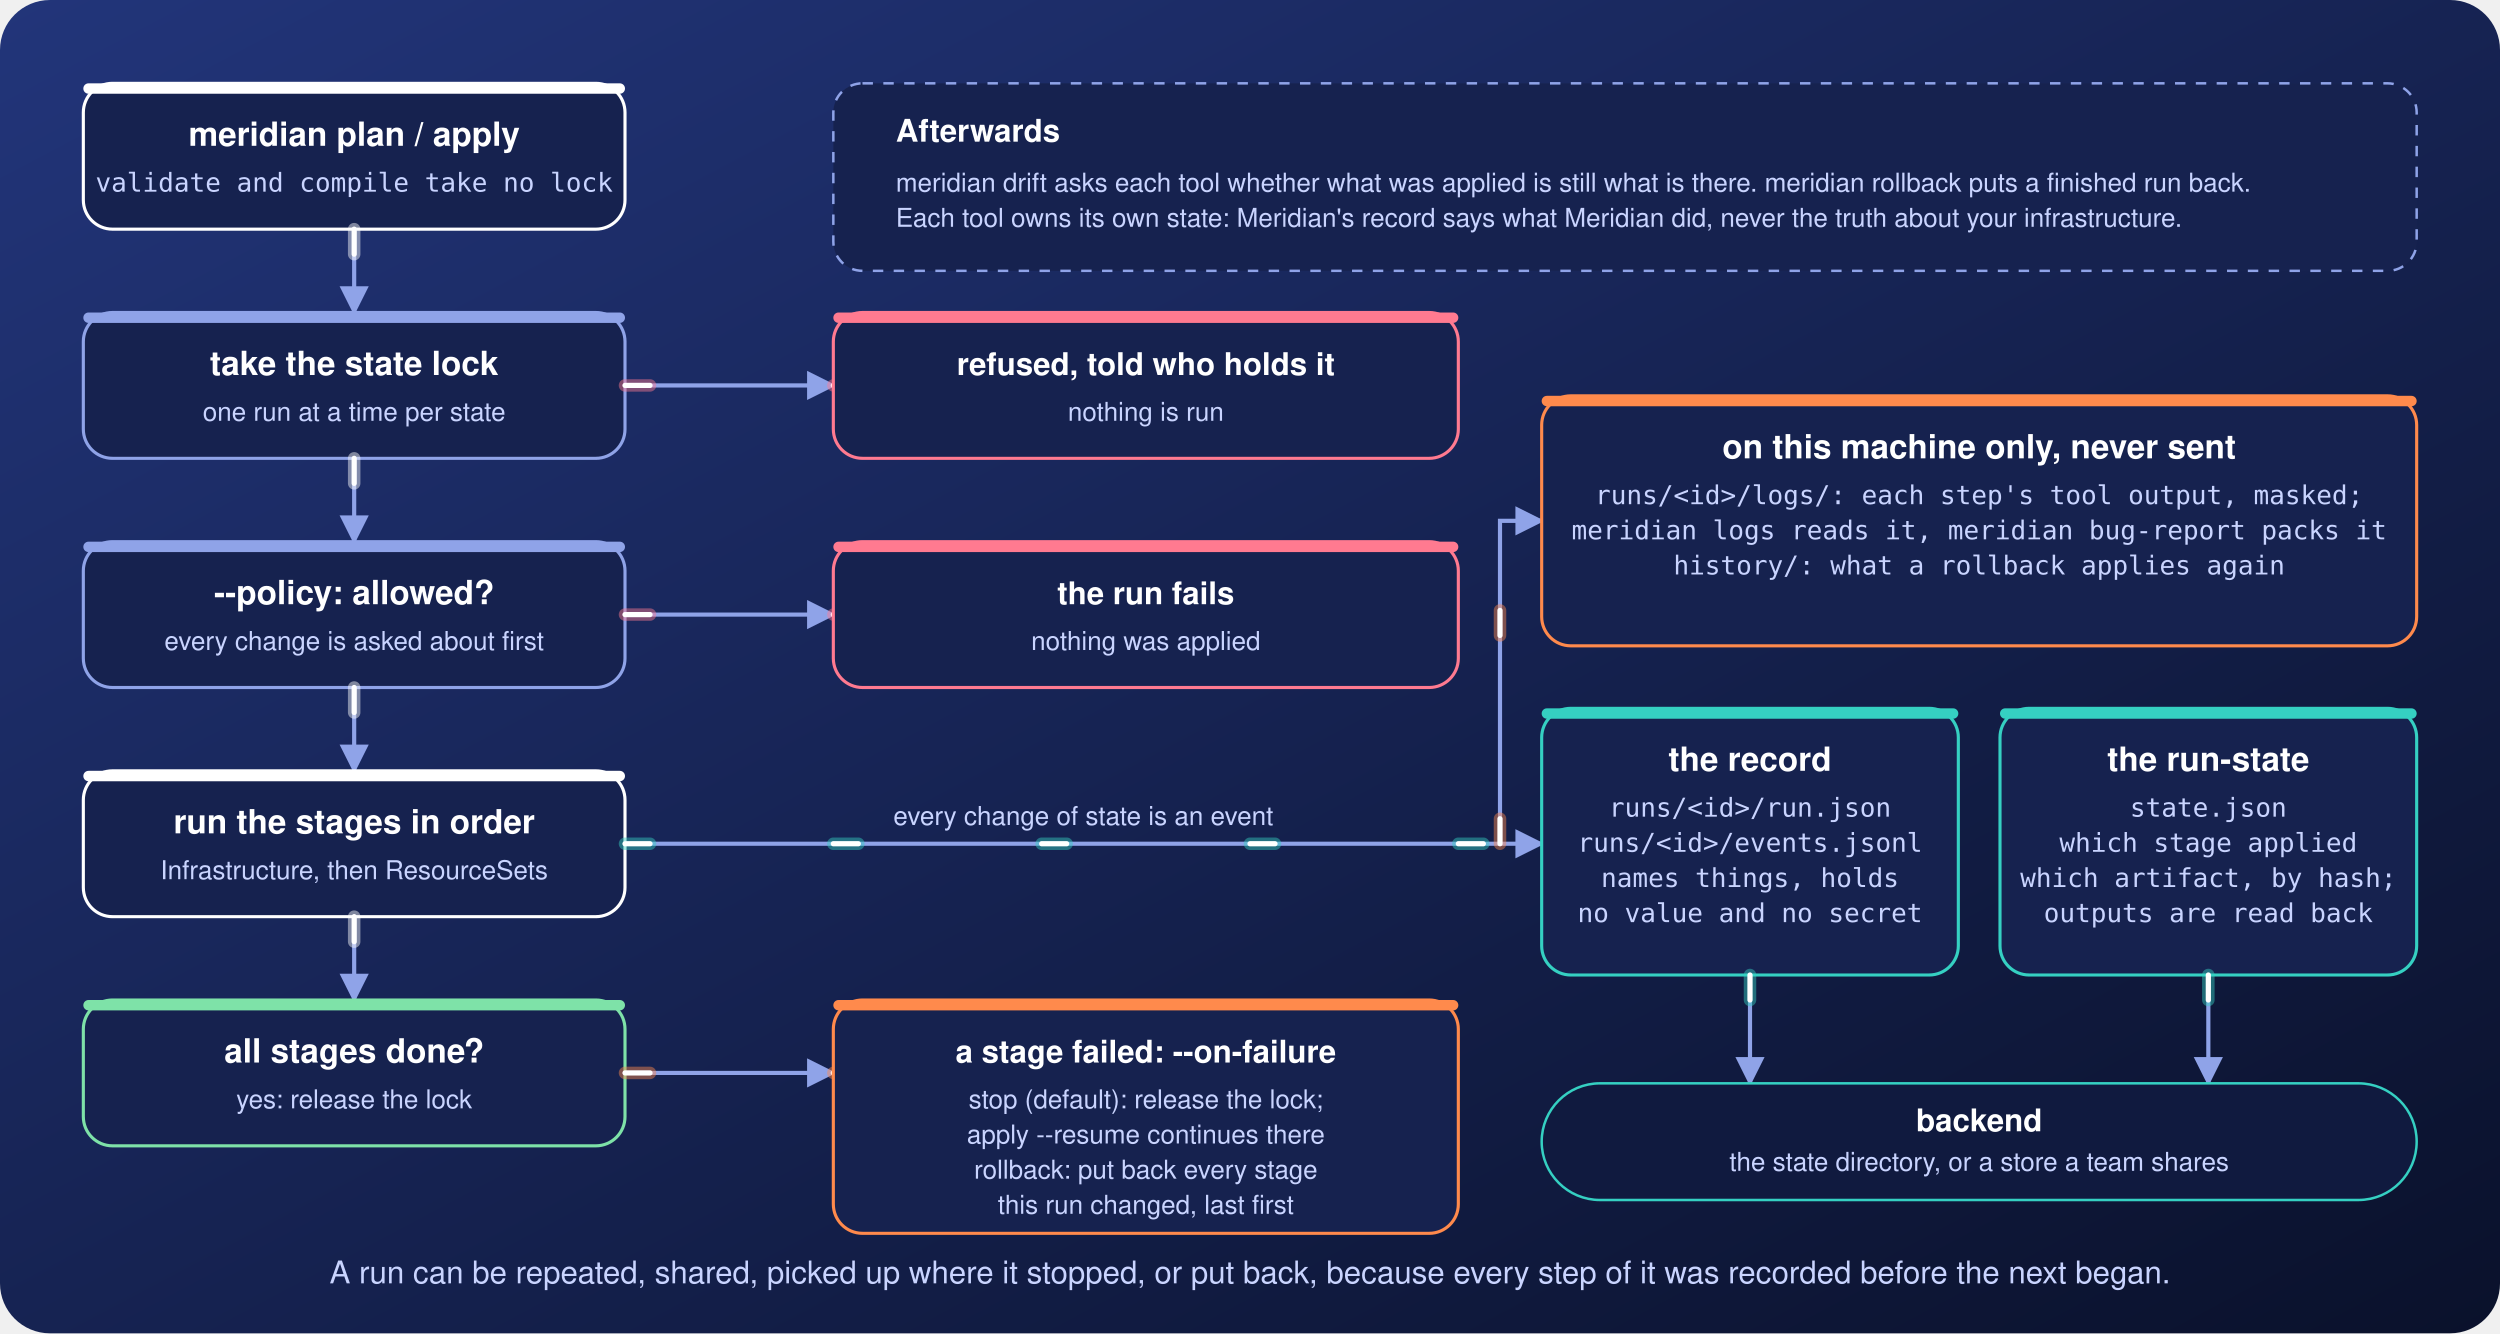
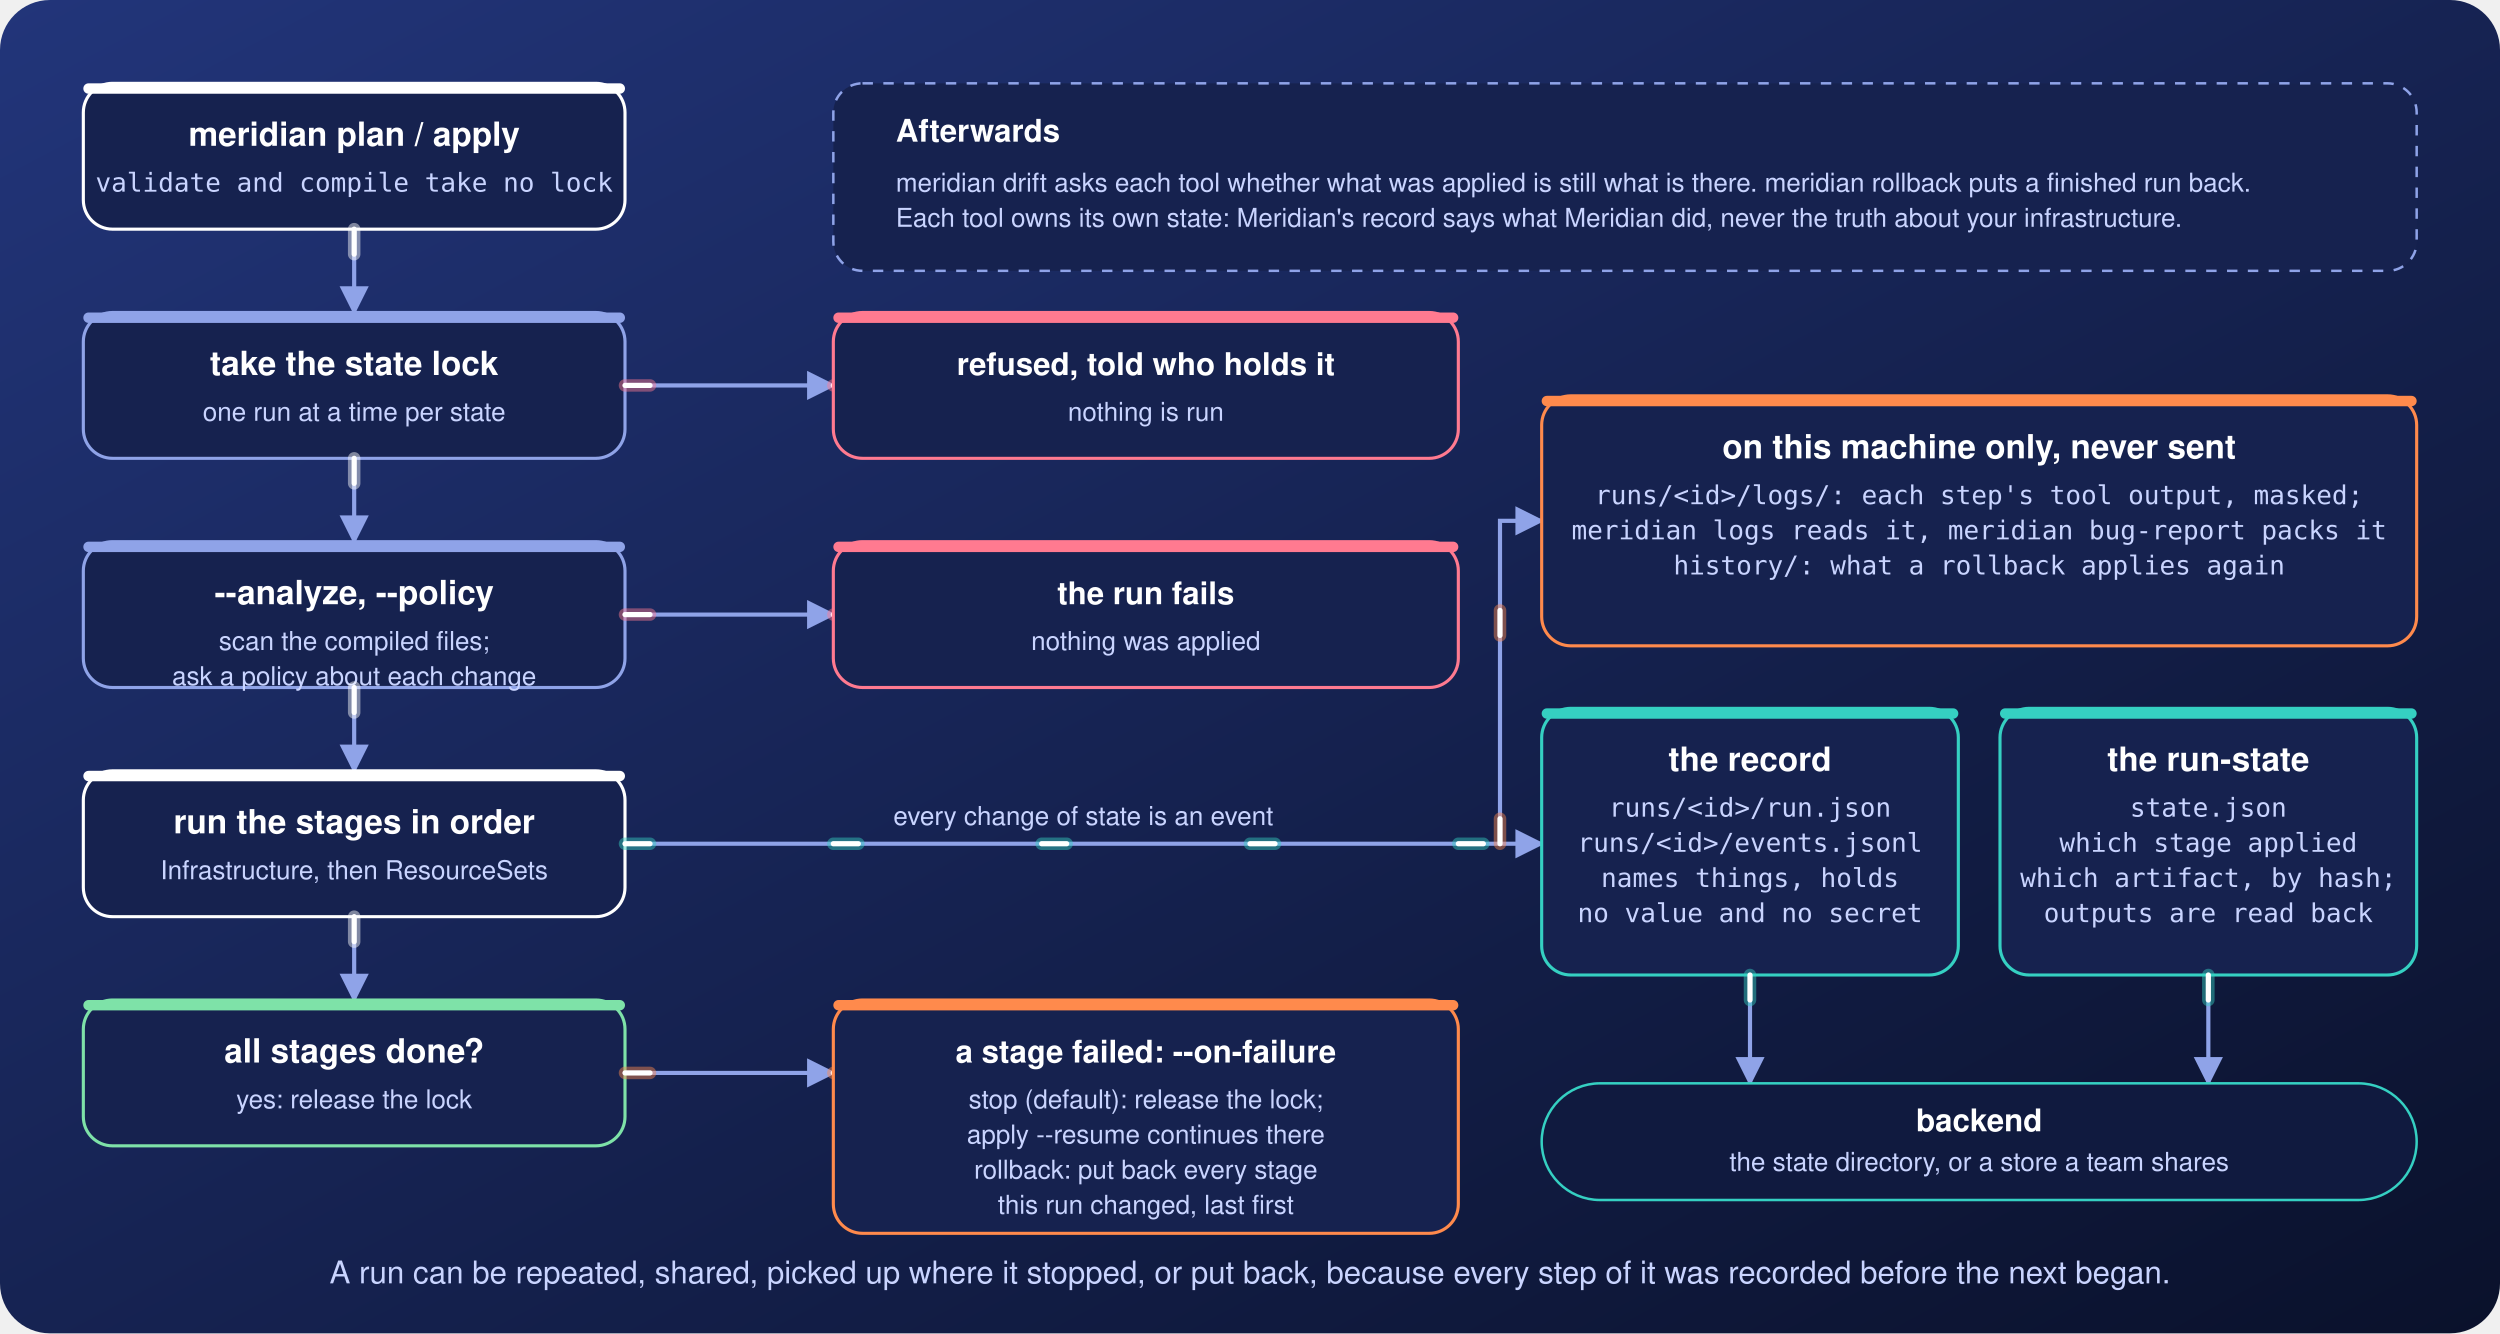
- <svg xmlns="http://www.w3.org/2000/svg" viewBox="0 0 1200 640" width="1200" height="640" role="img" aria-label="Running safely: the lock, the policy check, the record of every event, the run-state, the tool logs kept on the machine, and what happens when a stage fails">
+ <svg xmlns="http://www.w3.org/2000/svg" viewBox="0 0 1200 640" width="1200" height="640" role="img" aria-label="Running safely: the lock, the analyzers and the policy check, the record of every event, the run-state, the tool logs kept on the machine, and what happens when a stage fails">
  <style>.m-flow{stroke-dasharray:12 88;stroke-dashoffset:0;animation:m-travel var(--m-time,3s) linear infinite}
.m-flow.m-back{animation-direction:reverse}
.m-breathe{animation:m-breathe 3.2s ease-in-out infinite}
@keyframes m-travel{to{stroke-dashoffset:-100}}
@keyframes m-breathe{0%,100%{opacity:.45}50%{opacity:1}}
@media (prefers-reduced-motion:reduce){.m-flow{display:none}.m-breathe{animation:none;opacity:.85}}</style>
  <defs>
    <linearGradient id="g-bg" x1="0" y1="0" x2="1" y2="1">
      <stop offset="0" stop-color="#22357A" />
      <stop offset="1" stop-color="#0A112B" />
    </linearGradient>
    <marker id="g-arrow" viewBox="0 0 10 10" refX="9" refY="5" markerWidth="7" markerHeight="7" orient="auto-start-reverse">
      <path d="M0 0L10 5L0 10z" fill="#8FA3E8" />
    </marker>
  </defs>
  <rect width="1200" height="640" rx="24" fill="url(#g-bg)" />
  <rect x="40" y="40" width="260" height="70" rx="14" fill="#16224F" stroke="#FFFFFF" stroke-width="1.5" />
  <rect x="40" y="40" width="260" height="5" rx="2.5" fill="#FFFFFF" />
  <text x="170" y="70" text-anchor="middle" font-family="'Segoe UI', 'Helvetica Neue', Helvetica, Arial, sans-serif" font-size="16" font-weight="700" fill="#FFFFFF">meridian plan / apply</text>
  <text x="170" y="92" text-anchor="middle" font-family="ui-monospace, 'Cascadia Mono', 'SF Mono', Menlo, Consolas, monospace" font-size="12.5" font-weight="400" fill="#C9D4FF">validate and compile take no lock</text>
  <path d="M170 110L170 150" fill="none" stroke="#8FA3E8" stroke-width="2" stroke-linecap="round" marker-end="url(#g-arrow)" />
  <path d="M170 110L170 150" fill="none" stroke="#FFFFFF" stroke-width="6" stroke-linecap="round" opacity=".45" pathLength="100" class="m-flow" style="--m-time:3s;animation-delay:0s" />
  <path d="M170 110L170 150" fill="none" stroke="#FFFFFF" stroke-width="2.5" stroke-linecap="round" pathLength="100" class="m-flow" style="--m-time:3s;animation-delay:0s" />
  <rect x="40" y="150" width="260" height="70" rx="14" fill="#16224F" stroke="#8FA3E8" stroke-width="1.5" />
  <rect x="40" y="150" width="260" height="5" rx="2.5" fill="#8FA3E8" />
  <text x="170" y="180" text-anchor="middle" font-family="'Segoe UI', 'Helvetica Neue', Helvetica, Arial, sans-serif" font-size="16" font-weight="700" fill="#FFFFFF">take the state lock</text>
  <text x="170" y="202" text-anchor="middle" font-family="'Segoe UI', 'Helvetica Neue', Helvetica, Arial, sans-serif" font-size="12.5" font-weight="400" fill="#C9D4FF">one run at a time per state</text>
  <path d="M300 185L400 185" fill="none" stroke="#8FA3E8" stroke-width="2" stroke-linecap="round" marker-end="url(#g-arrow)" />
  <path d="M300 185L400 185" fill="none" stroke="#FF7A90" stroke-width="6" stroke-linecap="round" opacity=".45" pathLength="100" class="m-flow" style="--m-time:2.2s;animation-delay:-0.5s" />
  <path d="M300 185L400 185" fill="none" stroke="#FFFFFF" stroke-width="2.5" stroke-linecap="round" pathLength="100" class="m-flow" style="--m-time:2.2s;animation-delay:-0.5s" />
  <rect x="400" y="150" width="300" height="70" rx="14" fill="#16224F" stroke="#FF7A90" stroke-width="1.5" />
  <rect x="400" y="150" width="300" height="5" rx="2.5" fill="#FF7A90" />
  <text x="550" y="180" text-anchor="middle" font-family="'Segoe UI', 'Helvetica Neue', Helvetica, Arial, sans-serif" font-size="15" font-weight="700" fill="#FFFFFF">refused, told who holds it</text>
  <text x="550" y="202" text-anchor="middle" font-family="'Segoe UI', 'Helvetica Neue', Helvetica, Arial, sans-serif" font-size="12.5" font-weight="400" fill="#C9D4FF">nothing is run</text>
  <path d="M170 220L170 260" fill="none" stroke="#8FA3E8" stroke-width="2" stroke-linecap="round" marker-end="url(#g-arrow)" />
  <path d="M170 220L170 260" fill="none" stroke="#FFFFFF" stroke-width="6" stroke-linecap="round" opacity=".45" pathLength="100" class="m-flow" style="--m-time:3s;animation-delay:-0.4s" />
  <path d="M170 220L170 260" fill="none" stroke="#FFFFFF" stroke-width="2.5" stroke-linecap="round" pathLength="100" class="m-flow" style="--m-time:3s;animation-delay:-0.4s" />
  <rect x="40" y="260" width="260" height="70" rx="14" fill="#16224F" stroke="#8FA3E8" stroke-width="1.5" />
  <rect x="40" y="260" width="260" height="5" rx="2.5" fill="#8FA3E8" />
-   <text x="170" y="290" text-anchor="middle" font-family="'Segoe UI', 'Helvetica Neue', Helvetica, Arial, sans-serif" font-size="16" font-weight="700" fill="#FFFFFF">--policy: allowed?</text>
-   <text x="170" y="312" text-anchor="middle" font-family="'Segoe UI', 'Helvetica Neue', Helvetica, Arial, sans-serif" font-size="12.5" font-weight="400" fill="#C9D4FF">every change is asked about first</text>
+   <text x="170" y="290" text-anchor="middle" font-family="'Segoe UI', 'Helvetica Neue', Helvetica, Arial, sans-serif" font-size="16" font-weight="700" fill="#FFFFFF">--analyze, --policy</text>
+   <text x="170" y="312" text-anchor="middle" font-family="'Segoe UI', 'Helvetica Neue', Helvetica, Arial, sans-serif" font-size="12.5" font-weight="400" fill="#C9D4FF">scan the compiled files;</text>
+   <text x="170" y="328.875" text-anchor="middle" font-family="'Segoe UI', 'Helvetica Neue', Helvetica, Arial, sans-serif" font-size="12.5" font-weight="400" fill="#C9D4FF">ask a policy about each change</text>
  <path d="M300 295L400 295" fill="none" stroke="#8FA3E8" stroke-width="2" stroke-linecap="round" marker-end="url(#g-arrow)" />
  <path d="M300 295L400 295" fill="none" stroke="#FF7A90" stroke-width="6" stroke-linecap="round" opacity=".45" pathLength="100" class="m-flow" style="--m-time:2.2s;animation-delay:-0.9s" />
  <path d="M300 295L400 295" fill="none" stroke="#FFFFFF" stroke-width="2.5" stroke-linecap="round" pathLength="100" class="m-flow" style="--m-time:2.2s;animation-delay:-0.9s" />
  <rect x="400" y="260" width="300" height="70" rx="14" fill="#16224F" stroke="#FF7A90" stroke-width="1.5" />
  <rect x="400" y="260" width="300" height="5" rx="2.5" fill="#FF7A90" />
  <text x="550" y="290" text-anchor="middle" font-family="'Segoe UI', 'Helvetica Neue', Helvetica, Arial, sans-serif" font-size="15" font-weight="700" fill="#FFFFFF">the run fails</text>
  <text x="550" y="312" text-anchor="middle" font-family="'Segoe UI', 'Helvetica Neue', Helvetica, Arial, sans-serif" font-size="12.5" font-weight="400" fill="#C9D4FF">nothing was applied</text>
  <path d="M170 330L170 370" fill="none" stroke="#8FA3E8" stroke-width="2" stroke-linecap="round" marker-end="url(#g-arrow)" />
  <path d="M170 330L170 370" fill="none" stroke="#FFFFFF" stroke-width="6" stroke-linecap="round" opacity=".45" pathLength="100" class="m-flow" style="--m-time:3s;animation-delay:-0.8s" />
  <path d="M170 330L170 370" fill="none" stroke="#FFFFFF" stroke-width="2.5" stroke-linecap="round" pathLength="100" class="m-flow" style="--m-time:3s;animation-delay:-0.8s" />
  <rect x="40" y="370" width="260" height="70" rx="14" fill="#16224F" stroke="#FFFFFF" stroke-width="1.5" />
  <rect x="40" y="370" width="260" height="5" rx="2.5" fill="#FFFFFF" />
  <text x="170" y="400" text-anchor="middle" font-family="'Segoe UI', 'Helvetica Neue', Helvetica, Arial, sans-serif" font-size="16" font-weight="700" fill="#FFFFFF">run the stages in order</text>
  <text x="170" y="422" text-anchor="middle" font-family="'Segoe UI', 'Helvetica Neue', Helvetica, Arial, sans-serif" font-size="12.5" font-weight="400" fill="#C9D4FF">Infrastructure, then ResourceSets</text>
  <path d="M300 405L740 405" fill="none" stroke="#8FA3E8" stroke-width="2" stroke-linecap="round" marker-end="url(#g-arrow)" />
  <path d="M300 405L740 405" fill="none" stroke="#35D0C2" stroke-width="6" stroke-linecap="round" opacity=".45" pathLength="100" class="m-flow" style="--m-time:2.6s;animation-delay:-0.2s" />
  <path d="M300 405L740 405" fill="none" stroke="#FFFFFF" stroke-width="2.5" stroke-linecap="round" pathLength="100" class="m-flow" style="--m-time:2.6s;animation-delay:-0.2s" />
  <text x="520" y="396" text-anchor="middle" font-family="'Segoe UI', 'Helvetica Neue', Helvetica, Arial, sans-serif" font-size="12.5" font-weight="400" fill="#C9D4FF">every change of state is an event</text>
  <rect x="740" y="340" width="200" height="128" rx="14" fill="#16224F" stroke="#35D0C2" stroke-width="1.5" />
  <rect x="740" y="340" width="200" height="5" rx="2.5" fill="#35D0C2" />
  <text x="840" y="370" text-anchor="middle" font-family="'Segoe UI', 'Helvetica Neue', Helvetica, Arial, sans-serif" font-size="16" font-weight="700" fill="#FFFFFF">the record</text>
  <text x="840" y="392" text-anchor="middle" font-family="ui-monospace, 'Cascadia Mono', 'SF Mono', Menlo, Consolas, monospace" font-size="12.5" font-weight="400" fill="#C9D4FF">runs/&lt;id&gt;/run.json</text>
  <text x="840" y="408.875" text-anchor="middle" font-family="ui-monospace, 'Cascadia Mono', 'SF Mono', Menlo, Consolas, monospace" font-size="12.5" font-weight="400" fill="#C9D4FF">runs/&lt;id&gt;/events.jsonl</text>
  <text x="840" y="425.75" text-anchor="middle" font-family="ui-monospace, 'Cascadia Mono', 'SF Mono', Menlo, Consolas, monospace" font-size="12.5" font-weight="400" fill="#C9D4FF">names things, holds</text>
  <text x="840" y="442.625" text-anchor="middle" font-family="ui-monospace, 'Cascadia Mono', 'SF Mono', Menlo, Consolas, monospace" font-size="12.5" font-weight="400" fill="#C9D4FF">no value and no secret</text>
  <path d="M720 405L720 250L740 250" fill="none" stroke="#8FA3E8" stroke-width="2" stroke-linecap="round" marker-end="url(#g-arrow)" />
  <path d="M720 405L720 250L740 250" fill="none" stroke="#FF8A4C" stroke-width="6" stroke-linecap="round" opacity=".45" pathLength="100" class="m-flow" style="--m-time:2.4s;animation-delay:-0.6s" />
  <path d="M720 405L720 250L740 250" fill="none" stroke="#FFFFFF" stroke-width="2.5" stroke-linecap="round" pathLength="100" class="m-flow" style="--m-time:2.4s;animation-delay:-0.6s" />
  <rect x="740" y="190" width="420" height="120" rx="14" fill="#16224F" stroke="#FF8A4C" stroke-width="1.5" />
  <rect x="740" y="190" width="420" height="5" rx="2.5" fill="#FF8A4C" />
  <text x="950" y="220" text-anchor="middle" font-family="'Segoe UI', 'Helvetica Neue', Helvetica, Arial, sans-serif" font-size="16" font-weight="700" fill="#FFFFFF">on this machine only, never sent</text>
  <text x="950" y="242" text-anchor="middle" font-family="ui-monospace, 'Cascadia Mono', 'SF Mono', Menlo, Consolas, monospace" font-size="12.5" font-weight="400" fill="#C9D4FF">runs/&lt;id&gt;/logs/: each step's tool output, masked;</text>
  <text x="950" y="258.875" text-anchor="middle" font-family="ui-monospace, 'Cascadia Mono', 'SF Mono', Menlo, Consolas, monospace" font-size="12.5" font-weight="400" fill="#C9D4FF">meridian logs reads it, meridian bug-report packs it</text>
  <text x="950" y="275.75" text-anchor="middle" font-family="ui-monospace, 'Cascadia Mono', 'SF Mono', Menlo, Consolas, monospace" font-size="12.5" font-weight="400" fill="#C9D4FF">history/: what a rollback applies again</text>
  <rect x="960" y="340" width="200" height="128" rx="14" fill="#16224F" stroke="#35D0C2" stroke-width="1.5" />
  <rect x="960" y="340" width="200" height="5" rx="2.5" fill="#35D0C2" />
  <text x="1060" y="370" text-anchor="middle" font-family="'Segoe UI', 'Helvetica Neue', Helvetica, Arial, sans-serif" font-size="16" font-weight="700" fill="#FFFFFF">the run-state</text>
  <text x="1060" y="392" text-anchor="middle" font-family="ui-monospace, 'Cascadia Mono', 'SF Mono', Menlo, Consolas, monospace" font-size="12.5" font-weight="400" fill="#C9D4FF">state.json</text>
  <text x="1060" y="408.875" text-anchor="middle" font-family="ui-monospace, 'Cascadia Mono', 'SF Mono', Menlo, Consolas, monospace" font-size="12.5" font-weight="400" fill="#C9D4FF">which stage applied</text>
  <text x="1060" y="425.75" text-anchor="middle" font-family="ui-monospace, 'Cascadia Mono', 'SF Mono', Menlo, Consolas, monospace" font-size="12.5" font-weight="400" fill="#C9D4FF">which artifact, by hash;</text>
  <text x="1060" y="442.625" text-anchor="middle" font-family="ui-monospace, 'Cascadia Mono', 'SF Mono', Menlo, Consolas, monospace" font-size="12.5" font-weight="400" fill="#C9D4FF">outputs are read back</text>
  <path d="M840 468L840 520" fill="none" stroke="#8FA3E8" stroke-width="2" stroke-linecap="round" marker-end="url(#g-arrow)" />
  <path d="M840 468L840 520" fill="none" stroke="#35D0C2" stroke-width="6" stroke-linecap="round" opacity=".45" pathLength="100" class="m-flow" style="--m-time:2s;animation-delay:-1s" />
  <path d="M840 468L840 520" fill="none" stroke="#FFFFFF" stroke-width="2.5" stroke-linecap="round" pathLength="100" class="m-flow" style="--m-time:2s;animation-delay:-1s" />
  <path d="M1060 468L1060 520" fill="none" stroke="#8FA3E8" stroke-width="2" stroke-linecap="round" marker-end="url(#g-arrow)" />
  <path d="M1060 468L1060 520" fill="none" stroke="#35D0C2" stroke-width="6" stroke-linecap="round" opacity=".45" pathLength="100" class="m-flow" style="--m-time:2s;animation-delay:-1.4s" />
  <path d="M1060 468L1060 520" fill="none" stroke="#FFFFFF" stroke-width="2.5" stroke-linecap="round" pathLength="100" class="m-flow" style="--m-time:2s;animation-delay:-1.4s" />
  <rect x="740" y="520" width="420" height="56" rx="28" fill="#101A3F" stroke="#35D0C2" stroke-width="1.2" />
  <text x="950" y="543" text-anchor="middle" font-family="'Segoe UI', 'Helvetica Neue', Helvetica, Arial, sans-serif" font-size="15" font-weight="700" fill="#FFFFFF">backend</text>
  <text x="950" y="562" text-anchor="middle" font-family="'Segoe UI', 'Helvetica Neue', Helvetica, Arial, sans-serif" font-size="12.5" font-weight="400" fill="#C9D4FF">the state directory, or a store a team shares</text>
  <path d="M170 440L170 480" fill="none" stroke="#8FA3E8" stroke-width="2" stroke-linecap="round" marker-end="url(#g-arrow)" />
  <path d="M170 440L170 480" fill="none" stroke="#FFFFFF" stroke-width="6" stroke-linecap="round" opacity=".45" pathLength="100" class="m-flow" style="--m-time:3s;animation-delay:-1.2s" />
  <path d="M170 440L170 480" fill="none" stroke="#FFFFFF" stroke-width="2.5" stroke-linecap="round" pathLength="100" class="m-flow" style="--m-time:3s;animation-delay:-1.2s" />
  <rect x="40" y="480" width="260" height="70" rx="14" fill="#16224F" stroke="#7EE2A8" stroke-width="1.5" />
  <rect x="40" y="480" width="260" height="5" rx="2.5" fill="#7EE2A8" />
  <text x="170" y="510" text-anchor="middle" font-family="'Segoe UI', 'Helvetica Neue', Helvetica, Arial, sans-serif" font-size="16" font-weight="700" fill="#FFFFFF">all stages done?</text>
  <text x="170" y="532" text-anchor="middle" font-family="'Segoe UI', 'Helvetica Neue', Helvetica, Arial, sans-serif" font-size="12.5" font-weight="400" fill="#C9D4FF">yes: release the lock</text>
  <path d="M300 515L400 515" fill="none" stroke="#8FA3E8" stroke-width="2" stroke-linecap="round" marker-end="url(#g-arrow)" />
  <path d="M300 515L400 515" fill="none" stroke="#FF8A4C" stroke-width="6" stroke-linecap="round" opacity=".45" pathLength="100" class="m-flow" style="--m-time:2.2s;animation-delay:-1.6s" />
  <path d="M300 515L400 515" fill="none" stroke="#FFFFFF" stroke-width="2.5" stroke-linecap="round" pathLength="100" class="m-flow" style="--m-time:2.2s;animation-delay:-1.6s" />
  <rect x="400" y="480" width="300" height="112" rx="14" fill="#16224F" stroke="#FF8A4C" stroke-width="1.5" />
  <rect x="400" y="480" width="300" height="5" rx="2.5" fill="#FF8A4C" />
  <text x="550" y="510" text-anchor="middle" font-family="'Segoe UI', 'Helvetica Neue', Helvetica, Arial, sans-serif" font-size="15" font-weight="700" fill="#FFFFFF">a stage failed: --on-failure</text>
  <text x="550" y="532" text-anchor="middle" font-family="'Segoe UI', 'Helvetica Neue', Helvetica, Arial, sans-serif" font-size="12.5" font-weight="400" fill="#C9D4FF">stop (default): release the lock;</text>
  <text x="550" y="548.875" text-anchor="middle" font-family="'Segoe UI', 'Helvetica Neue', Helvetica, Arial, sans-serif" font-size="12.5" font-weight="400" fill="#C9D4FF">apply --resume continues there</text>
  <text x="550" y="565.75" text-anchor="middle" font-family="'Segoe UI', 'Helvetica Neue', Helvetica, Arial, sans-serif" font-size="12.5" font-weight="400" fill="#C9D4FF">rollback: put back every stage</text>
  <text x="550" y="582.625" text-anchor="middle" font-family="'Segoe UI', 'Helvetica Neue', Helvetica, Arial, sans-serif" font-size="12.5" font-weight="400" fill="#C9D4FF">this run changed, last first</text>
  <rect x="400" y="40" width="760" height="90" rx="14" fill="#16224F" stroke="#8FA3E8" stroke-width="1.2" stroke-dasharray="5 5" />
  <text x="430" y="68" text-anchor="start" font-family="'Segoe UI', 'Helvetica Neue', Helvetica, Arial, sans-serif" font-size="15" font-weight="700" fill="#FFFFFF">Afterwards</text>
  <text x="430" y="92" text-anchor="start" font-family="'Segoe UI', 'Helvetica Neue', Helvetica, Arial, sans-serif" font-size="12.5" font-weight="400" fill="#C9D4FF">meridian drift asks each tool whether what was applied is still what is there. meridian rollback puts a finished run back.</text>
  <text x="430" y="108.875" text-anchor="start" font-family="'Segoe UI', 'Helvetica Neue', Helvetica, Arial, sans-serif" font-size="12.5" font-weight="400" fill="#C9D4FF">Each tool owns its own state: Meridian's record says what Meridian did, never the truth about your infrastructure.</text>
  <text x="600" y="616" text-anchor="middle" font-family="'Segoe UI', 'Helvetica Neue', Helvetica, Arial, sans-serif" font-size="15" font-weight="400" fill="#C9D4FF">A run can be repeated, shared, picked up where it stopped, or put back, because every step of it was recorded before the next began.</text>
</svg>
